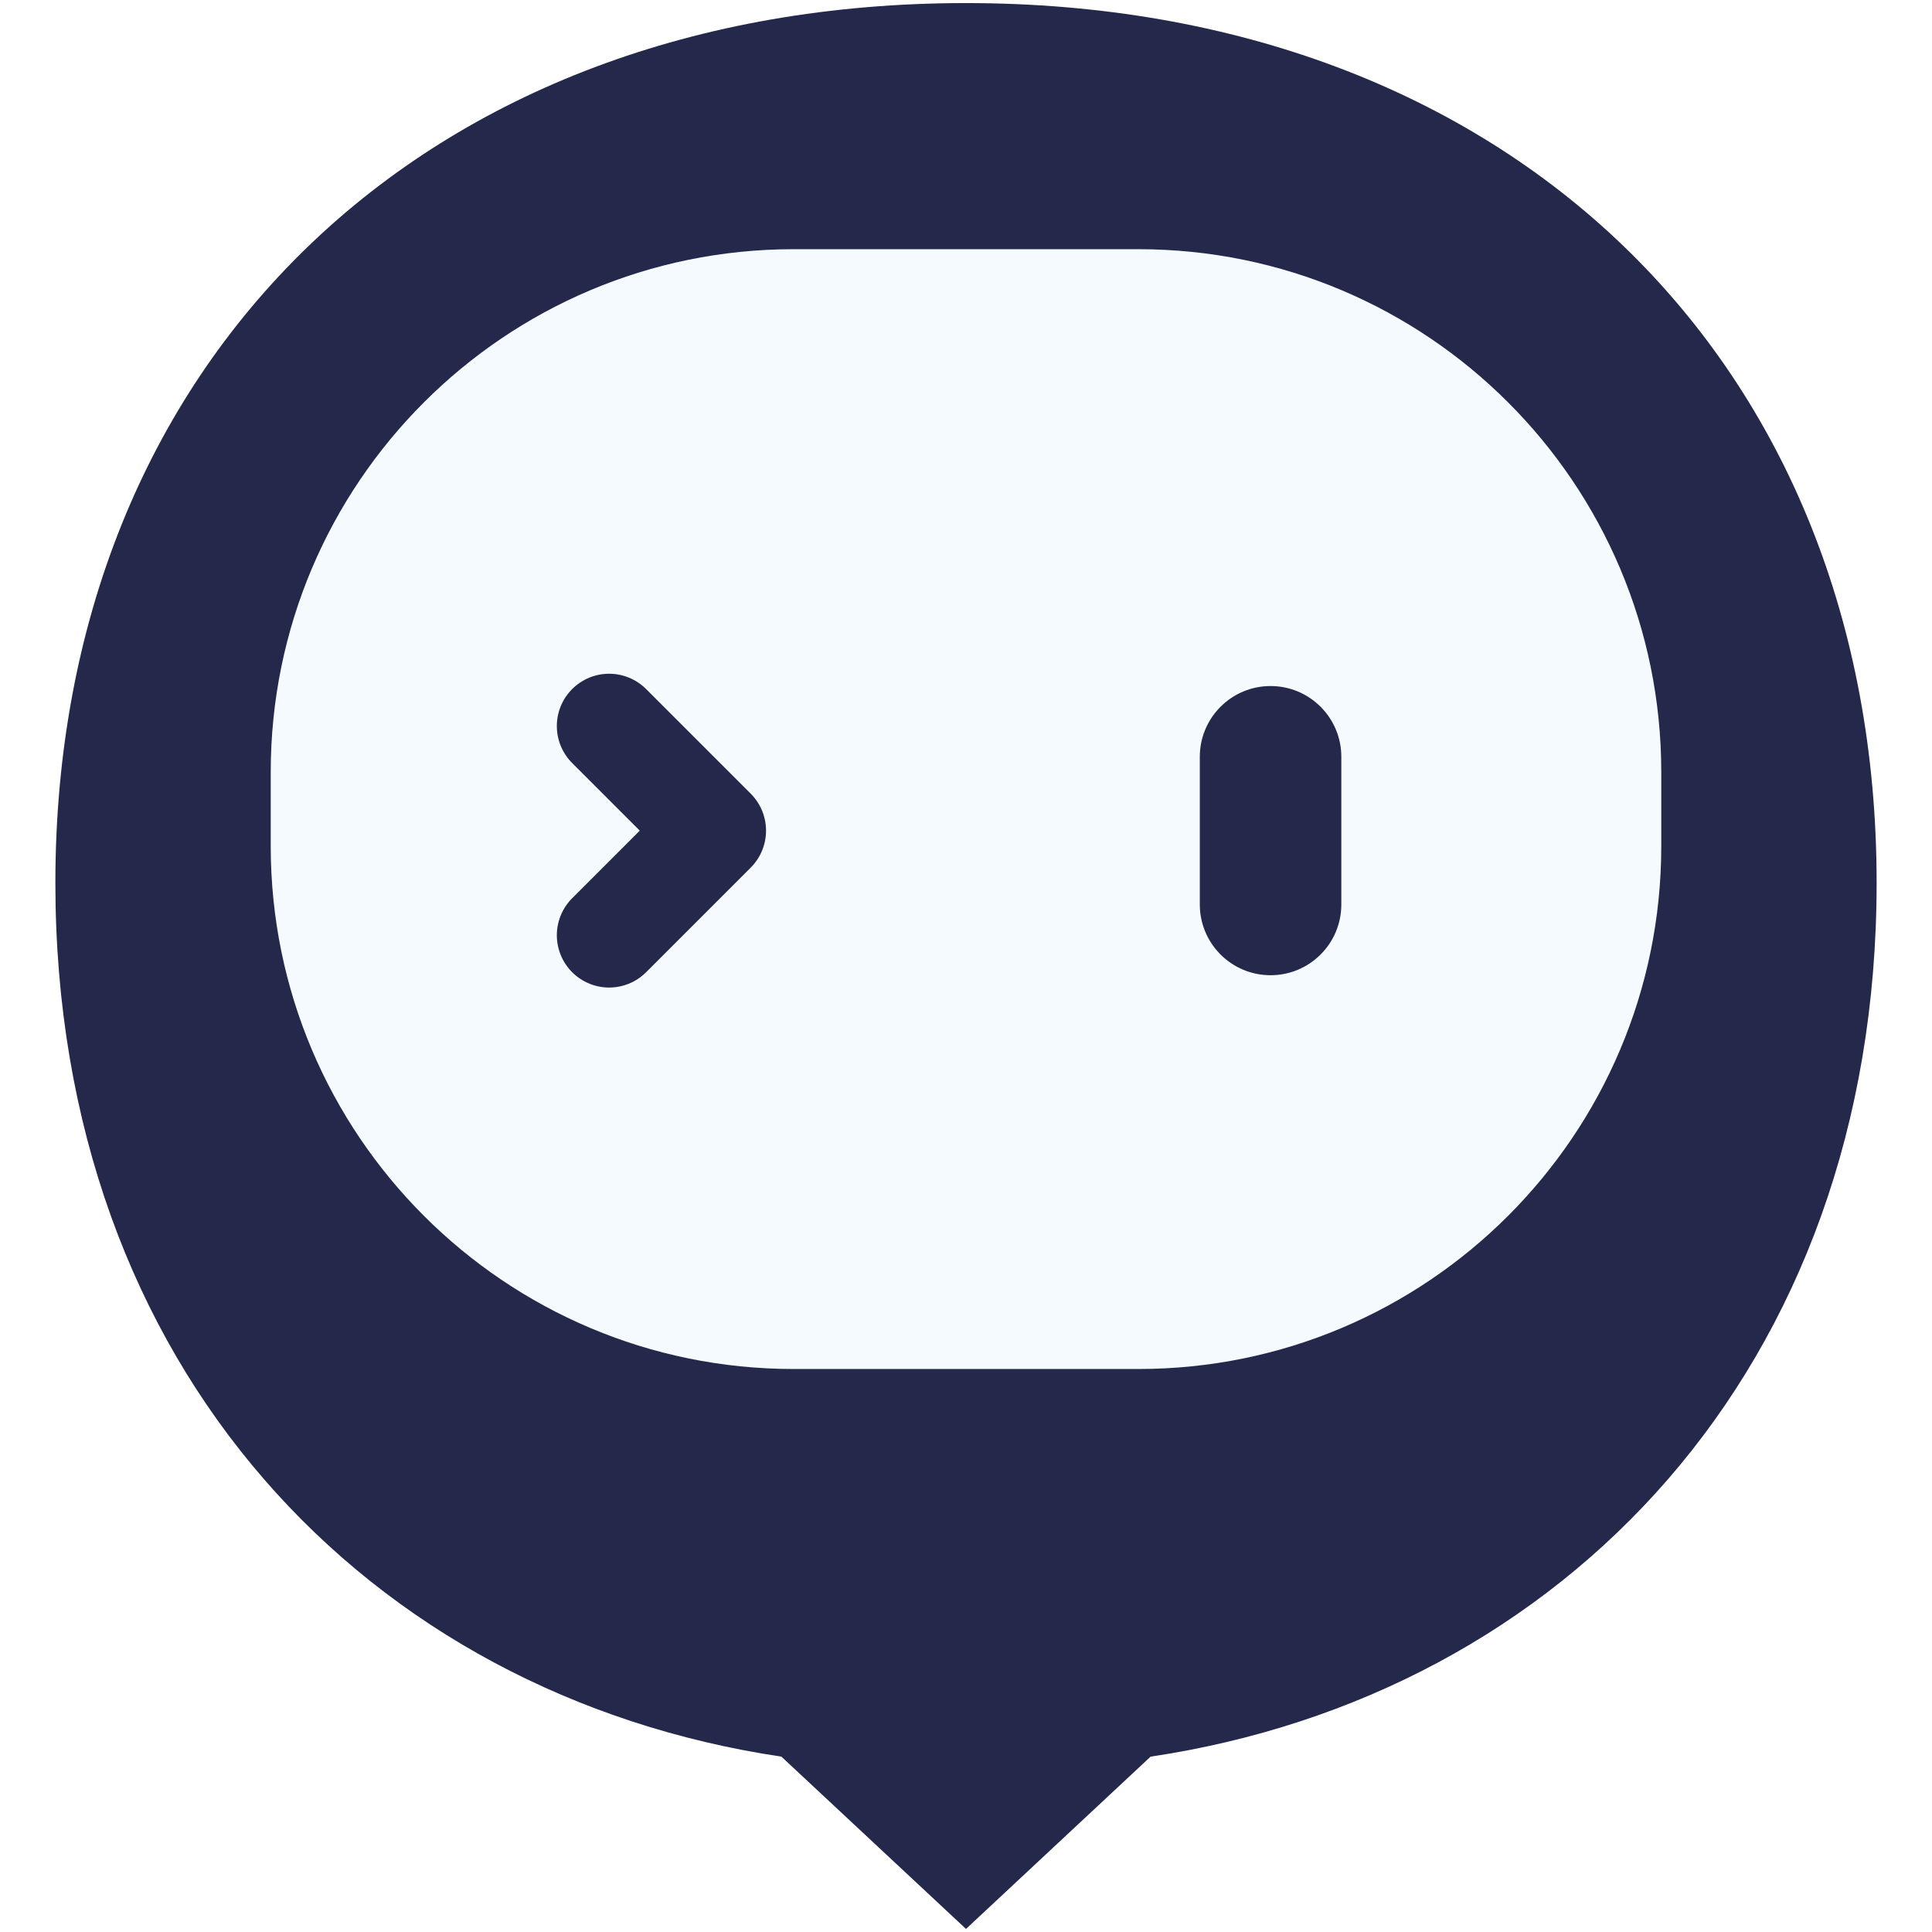
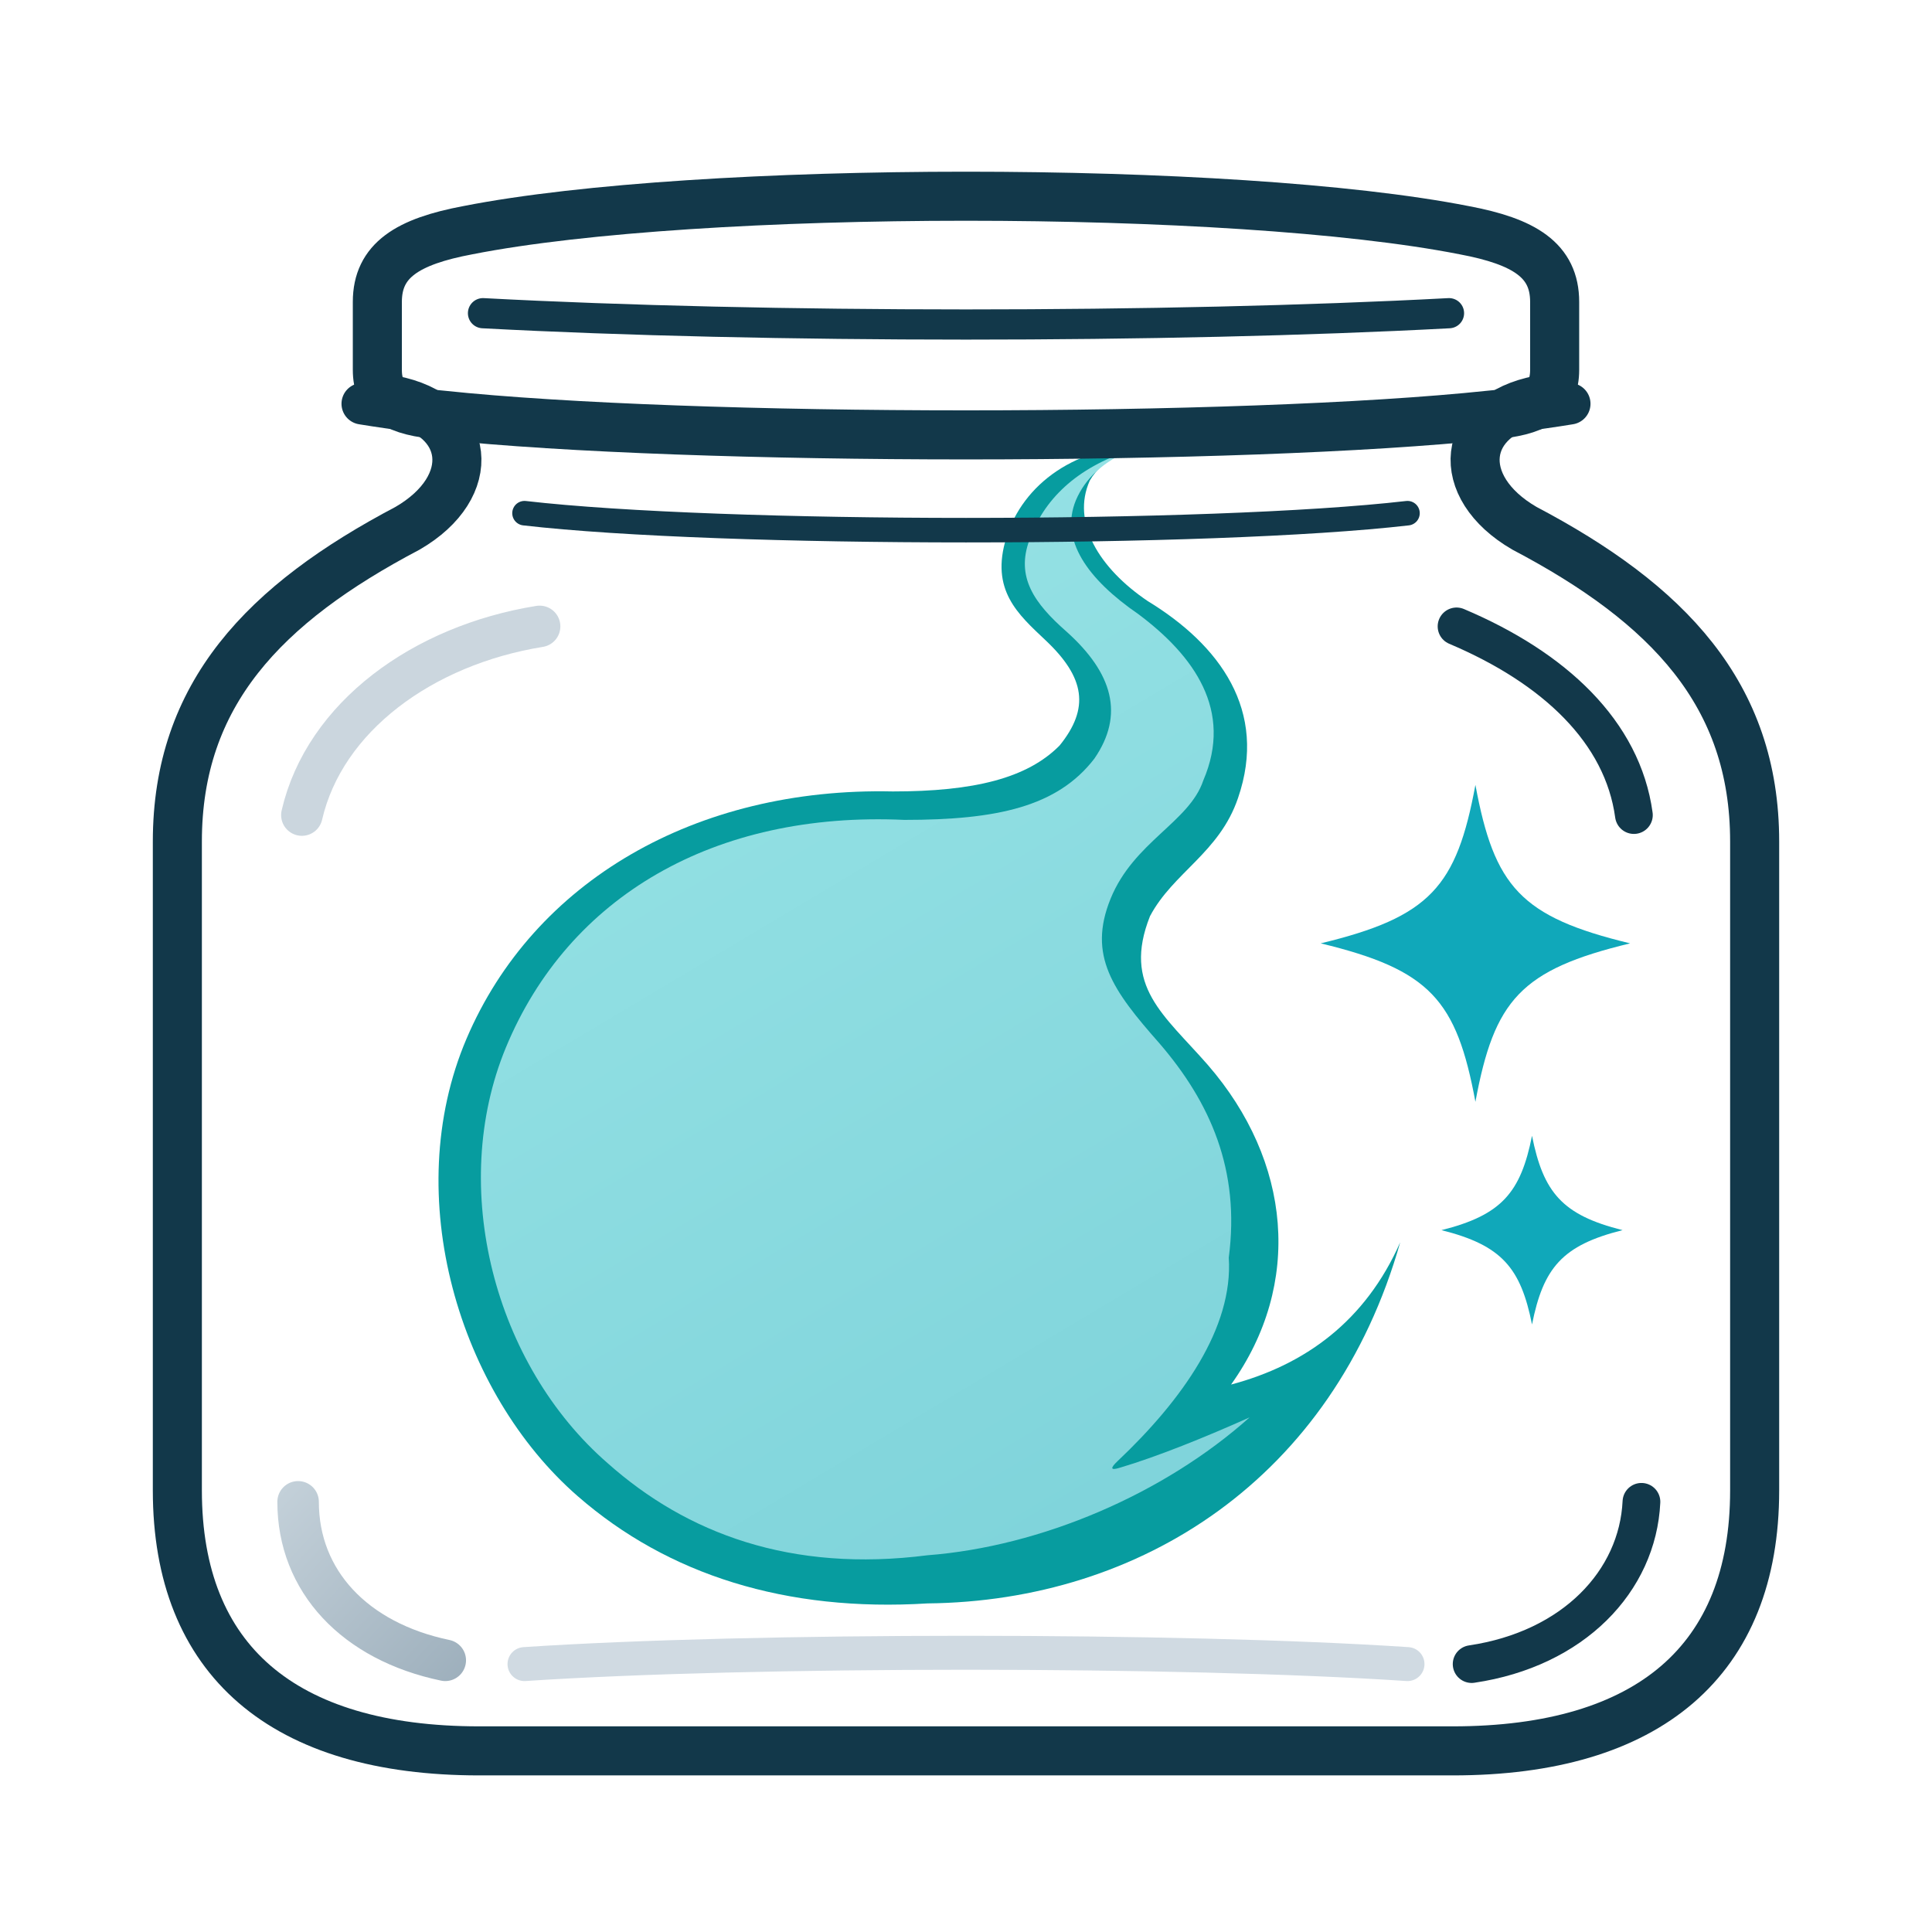
- <svg xmlns="http://www.w3.org/2000/svg" width="512" height="512" viewBox="99 136.5 314 314" fill="none" role="img" aria-labelledby="title desc">
+ <svg xmlns="http://www.w3.org/2000/svg" width="512" height="512" viewBox="0 0 512 512" fill="none" role="img" aria-labelledby="title description">
  <style>
    @media (prefers-color-scheme: dark) {
-       .body { fill: #F5FAFF; }
-       .plate { fill: #24284B; }
-       .eye { fill: #F5FAFF; }
-       .wink { stroke: #F5FAFF; }
+       [stroke="#12384A"] { stroke: #C0DCE5; }
+       [stop-color="#94E1E4"] { stop-color: #8DDDE1; }
+       [stop-color="#7ED3DA"] { stop-color: #69C9D3; }
+       [fill="#079C9F"] { fill: #25AFB4; }
+       [fill="#10A8BA"] { fill: #31C4D4; }
+       [stop-color="#CBD7DF"] { stop-color: #48616D; }
+       [stop-color="#9CAEBB"] { stop-color: #7194A4; }
+       [stroke="#CBD6DE"] { stroke: #48616D; }
+       [stroke="#D0DAE2"] { stroke: #3B535F; }
    }
  </style>
-   <path class="body" d="M256 137c-88 0-148 58-148 143 0 79 51 132 118 142l30 28 30-28c67-10 118-63 118-142 0-85-60-143-148-143Z" fill="#24284B" />
-   <rect class="plate" x="143" y="177" width="226" height="182" rx="85" fill="#F5FAFF" />
-   <path class="wink" d="M198 254.5l17 17-17 17" fill="none" stroke="#24284B" stroke-width="17" stroke-linecap="round" stroke-linejoin="round" />
-   <rect class="eye" x="294" y="248" width="23" height="47" rx="11.5" fill="#24284B" />
+   <defs>
+     <linearGradient id="wisp-fill" x1="670" y1="720" x2="910" y2="1100" gradientUnits="userSpaceOnUse">
+       <stop stop-color="#94E1E4" />
+       <stop offset="1" stop-color="#7ED3DA" />
+     </linearGradient>
+     <linearGradient id="glass-highlight" x1="72" y1="376" x2="136" y2="435" gradientUnits="userSpaceOnUse">
+       <stop stop-color="#CBD7DF" />
+       <stop offset="1" stop-color="#9CAEBB" />
+     </linearGradient>
+   </defs>
+   <g transform="translate(-246 -227) scale(.614 .58)">
+     <path d="M898 595       C865 594 842 613 835 637       C828 661 840 672 852 684       C869 701 871 715 858 732       C844 747 821 753 786 753       C701 751 631 794 602 866       C573 938 599 1028 650 1075       C689 1111 740 1128 801 1124       C893 1123 976 1067 1005 959       C990 995 964 1015 932 1024       C963 978 958 922 922 878       C903 855 885 842 897 810       C907 790 927 781 935 756       C948 716 927 686 896 666       C875 651 863 630 871 611       C877 600 888 597 898 595Z" fill="#079C9F" />
+     <path d="M889 597       C865 605 851 620 845 638       C839 655 847 667 861 680       C881 699 886 718 873 738       C857 760 831 766 791 766       C709 762 646 801 619 870       C594 934 614 1015 663 1060       C697 1092 742 1110 801 1102       C850 1098 903 1074 940 1039       C921 1048 900 1057 884 1062       Q878 1064 883 1059       C911 1031 933 998 931 966       C936 926 923 895 901 868       C881 844 870 828 880 802       C890 776 914 767 920 748       C933 716 916 691 892 672       C870 656 858 638 865 620       C869 610 877 602 889 597Z" fill="url(#wisp-fill)" />
+   </g>
+   <path d="M391 208 C396 235 403 243 432 250 C403 257 396 265 391 292 C386 265 379 257 350 250 C379 243 386 235 391 208Z" fill="#10A8BA" />
+   <path d="M406 301 C409 316 414 322 430 326 C414 330 409 336 406 351 C403 336 398 330 382 326 C398 322 403 316 406 301Z" fill="#10A8BA" />
+   <path d="M104 106     C125 110 127 129 108 140     C70 160 47 184 47 223     V395     C47 440 75 464 127 464     H385     C437 464 465 440 465 395     V223     C465 184 442 160 404 140     C385 129 387 110 408 106" stroke="#12384A" stroke-width="13" stroke-linecap="round" stroke-linejoin="round" />
+   <path d="M100 98 V80     C100 69 108 64 124 61     C185 49 327 49 388 61     C404 64 412 69 412 80     V98     C412 106 407 109 395 110     C329 117 183 117 117 110     C105 109 100 106 100 98Z" stroke="#12384A" stroke-width="13" stroke-linecap="round" stroke-linejoin="round" />
+   <path d="M128 83 C203 87 309 87 384 83" stroke="#12384A" stroke-width="8" stroke-linecap="round" />
+   <path d="M96 107 C169 119 343 119 416 107" stroke="#12384A" stroke-width="11" stroke-linecap="round" />
+   <path d="M139 136 C191 142 321 142 373 136" stroke="#12384A" stroke-width="6.5" stroke-linecap="round" />
+   <path d="M143 166 C112 171 86 190 80 216" stroke="#CBD6DE" stroke-width="11" stroke-linecap="round" />
+   <path d="M386 166 C412 177 430 194 433 216" stroke="#12384A" stroke-width="10" stroke-linecap="round" />
+   <path d="M79 398 C79 419 94 435 118 440" stroke="url(#glass-highlight)" stroke-width="11" stroke-linecap="round" />
+   <path d="M139 441 C199 437 313 437 373 441" stroke="#D0DAE2" stroke-width="9" stroke-linecap="round" />
+   <path d="M390 441 C417 437 434 419 435 398" stroke="#12384A" stroke-width="10" stroke-linecap="round" />
</svg>
